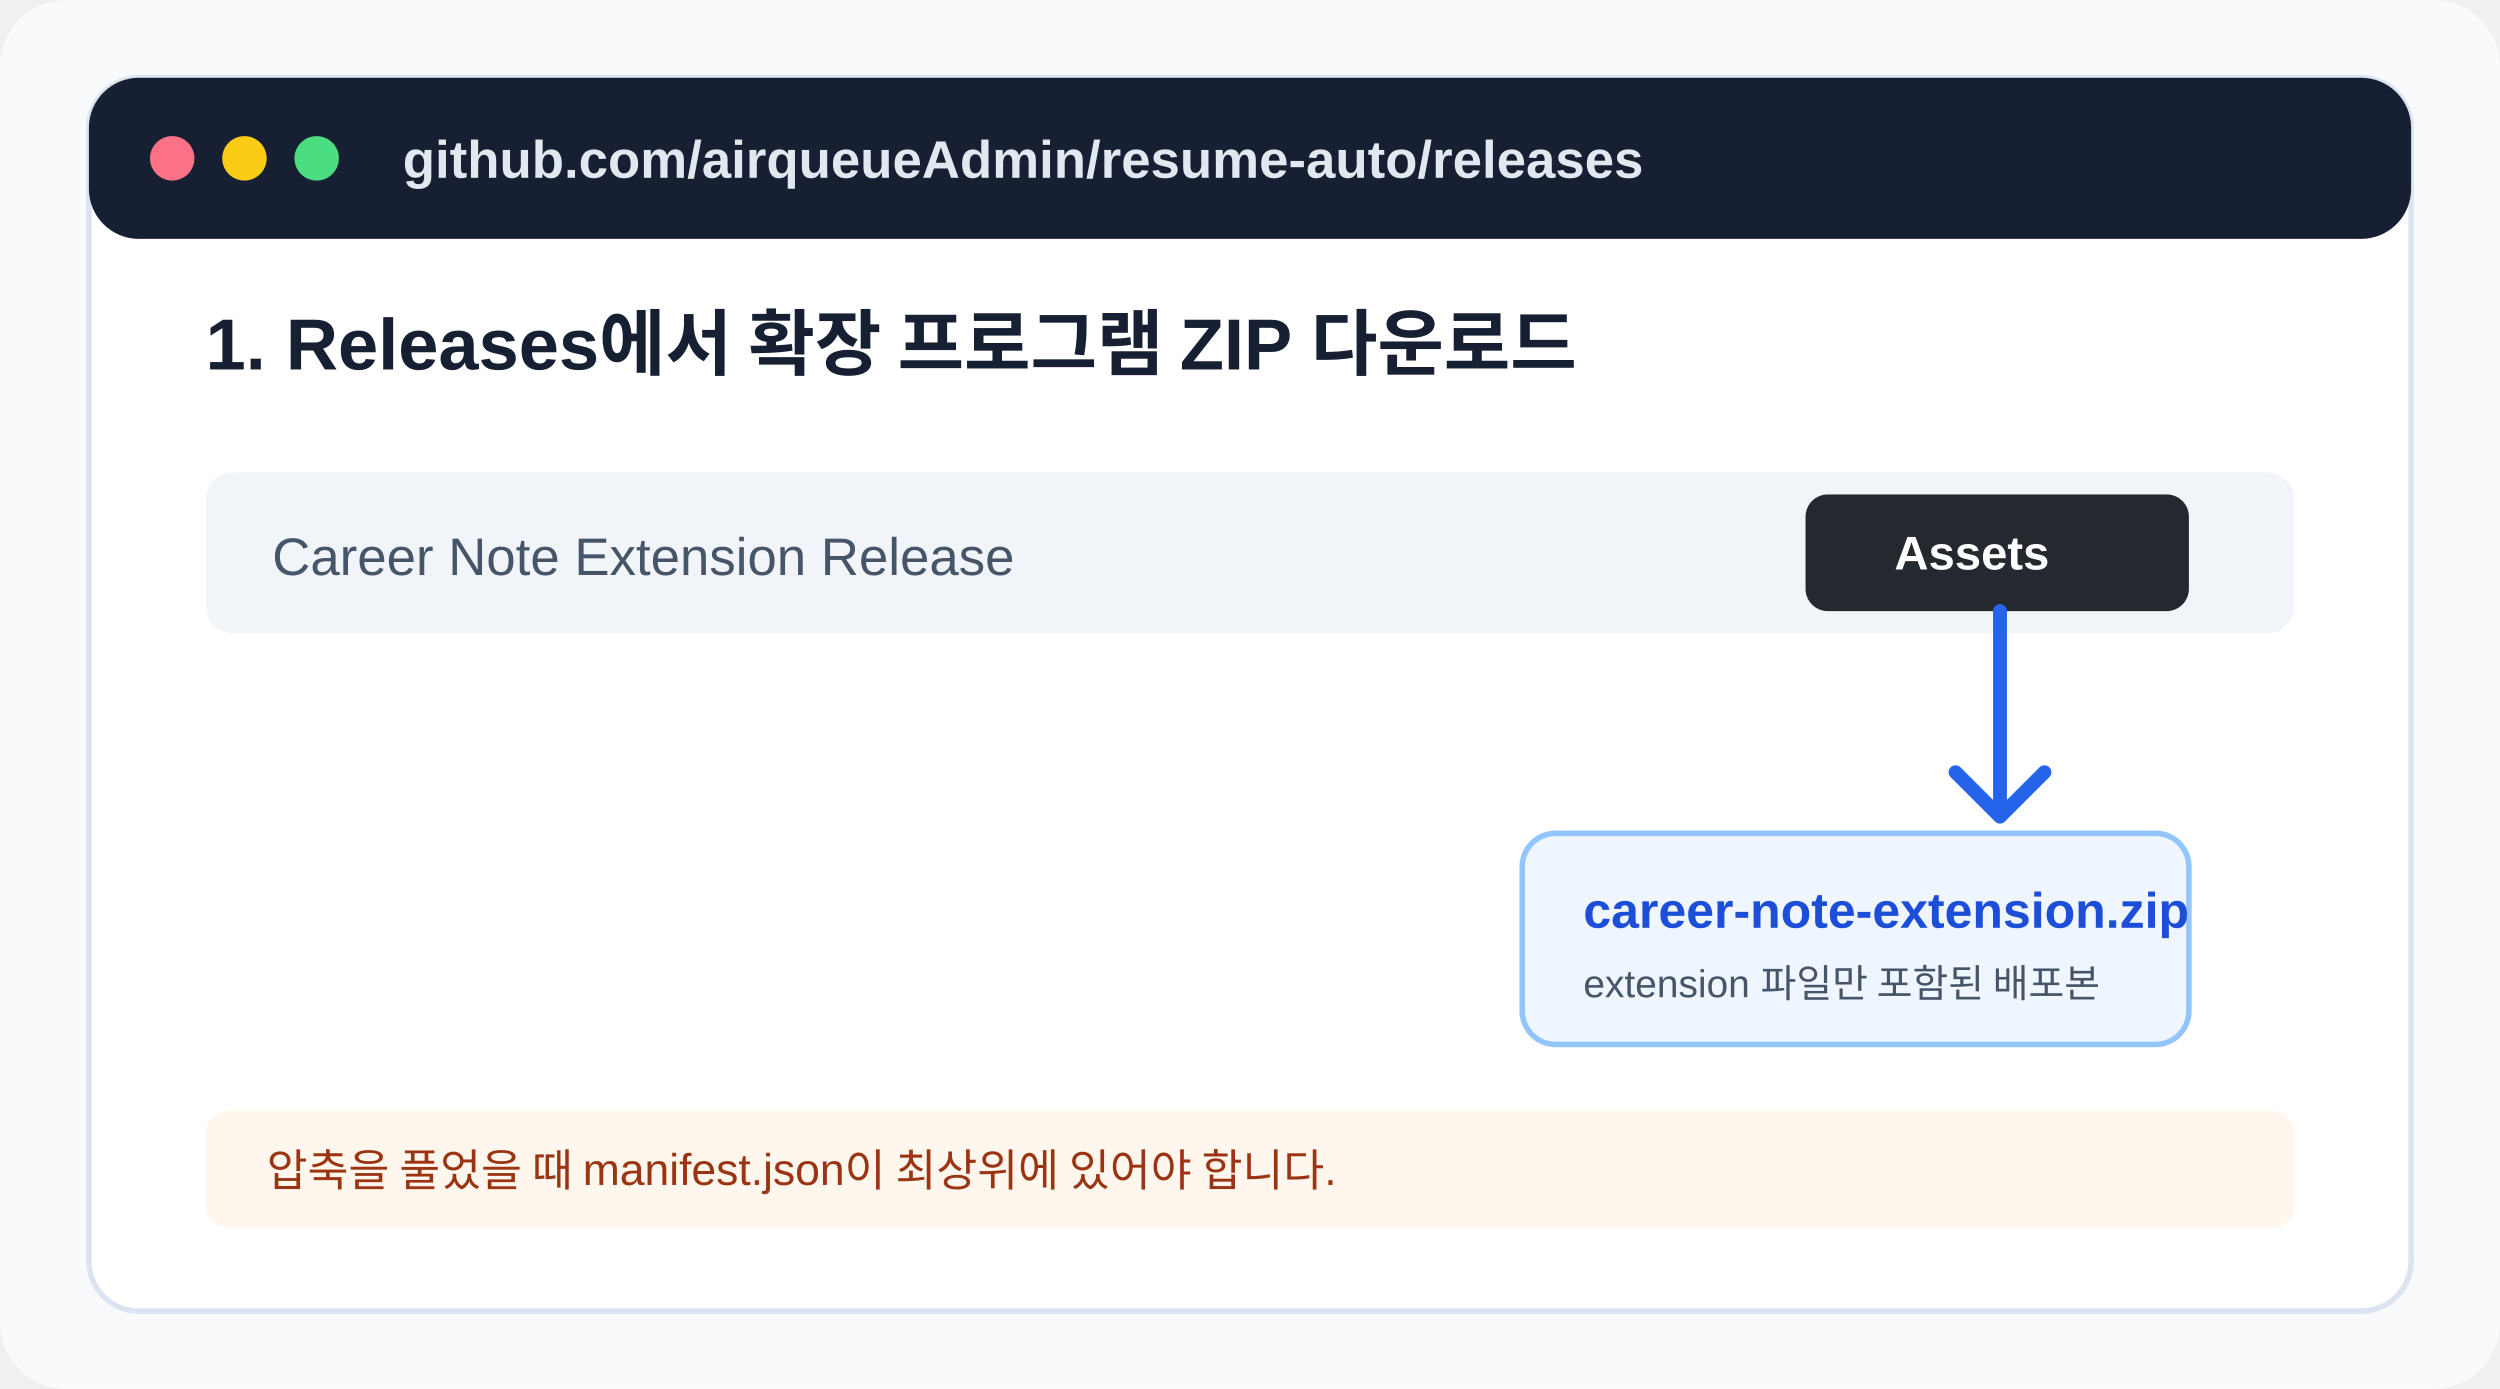
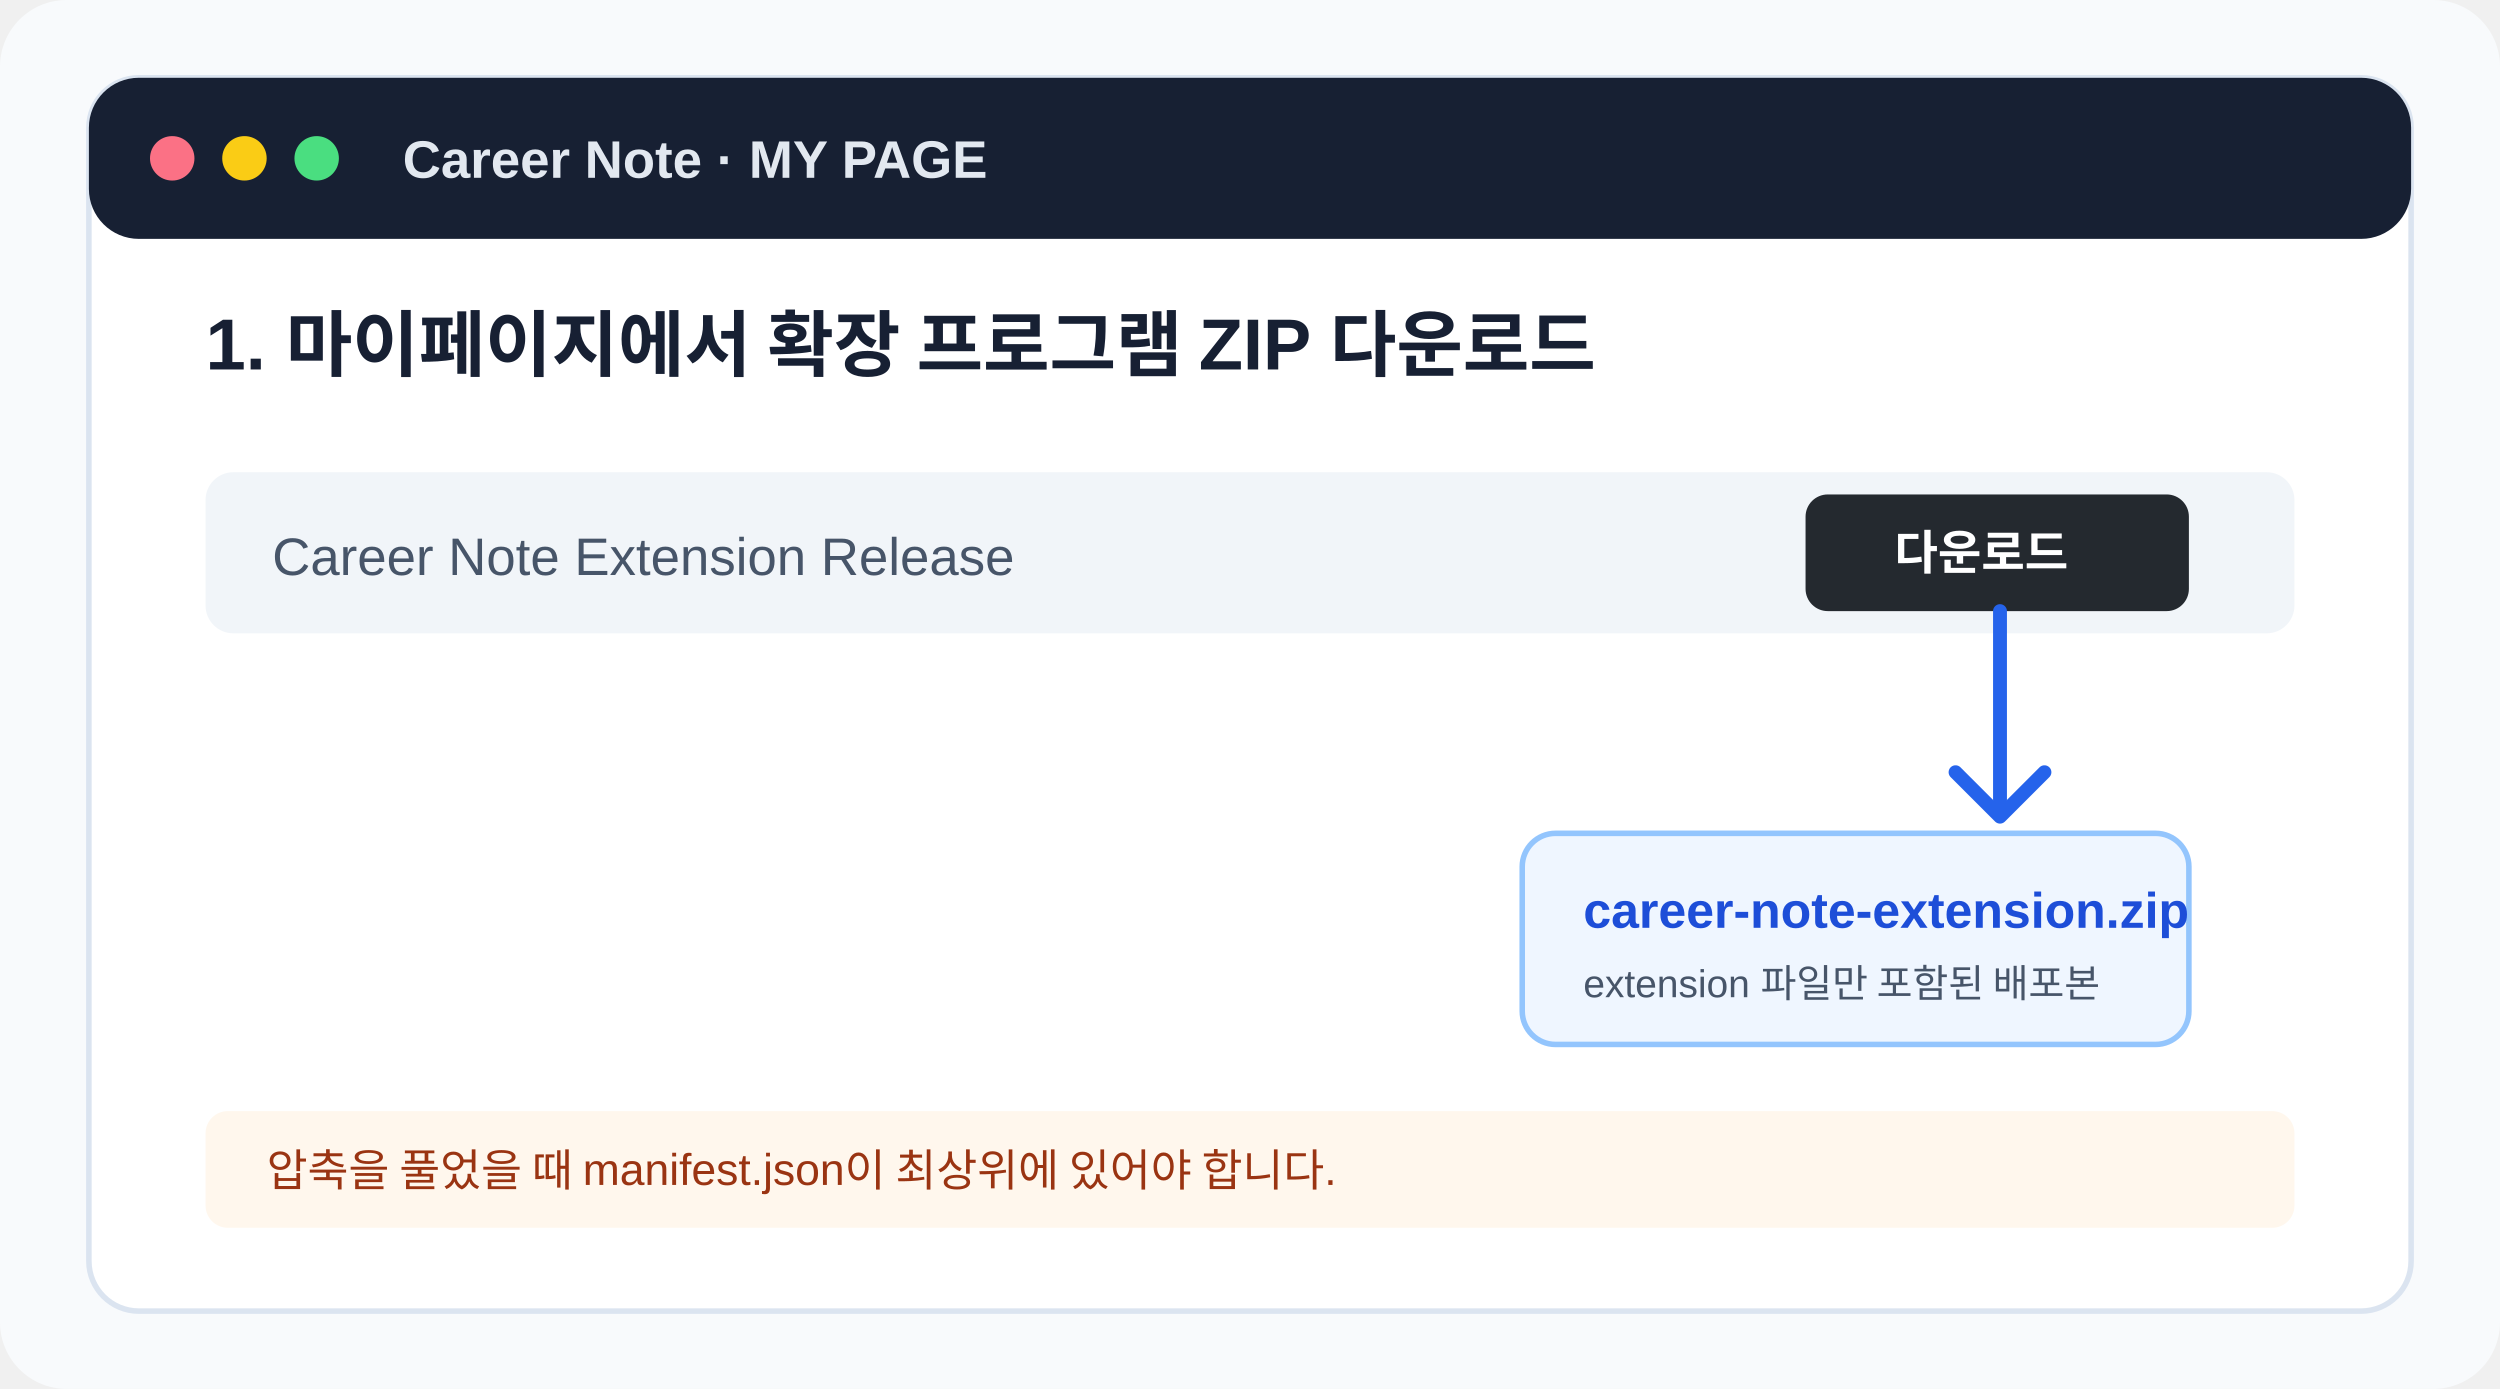
<svg xmlns="http://www.w3.org/2000/svg" width="900" height="500" viewBox="0 0 900 500" role="img" aria-labelledby="title desc">
  <rect width="900" height="500" rx="24" fill="#f8fafc" />
  <rect x="32" y="28" width="836" height="444" rx="18" fill="#ffffff" stroke="#dbe4f0" stroke-width="2" />
  <rect x="32" y="28" width="836" height="58" rx="18" fill="#172033" />
  <circle cx="62" cy="57" r="8" fill="#fb7185" />
  <circle cx="88" cy="57" r="8" fill="#facc15" />
  <circle cx="114" cy="57" r="8" fill="#4ade80" />
-   <text x="145" y="64" fill="#e2e8f0" font-family="Arial, sans-serif" font-size="19" font-weight="700">github.com/airqueueAdmin/resume-auto/releases</text>
-   <text x="74" y="133" fill="#172033" font-family="Arial, sans-serif" font-size="26" font-weight="700">1. Releases에서 확장 프로그램 ZIP 다운로드</text>
+   <text x="145" y="64" fill="#e2e8f0" font-family="Arial, sans-serif" font-size="19" font-weight="700">Career Note · MY PAGE</text>
+   <text x="74" y="133" fill="#172033" font-family="Arial, sans-serif" font-size="26" font-weight="700">1. 마이페이지에서 확장 프로그램 ZIP 다운로드</text>
  <rect x="74" y="170" width="752" height="58" rx="10" fill="#f1f5f9" />
  <text x="98" y="207" fill="#475569" font-family="Arial, sans-serif" font-size="19">Career Note Extension Release</text>
  <rect x="650" y="178" width="138" height="42" rx="8" fill="#24292f" />
-   <text x="682" y="205" fill="#ffffff" font-family="Arial, sans-serif" font-size="17" font-weight="700">Assets</text>
+   <text x="682" y="205" fill="#ffffff" font-family="Arial, sans-serif" font-size="17" font-weight="700">다운로드</text>
  <path d="M720 220 L720 292" stroke="#2563eb" stroke-width="5" stroke-linecap="round" />
  <path d="M704 278 L720 294 L736 278" fill="none" stroke="#2563eb" stroke-width="5" stroke-linecap="round" stroke-linejoin="round" />
  <rect x="548" y="300" width="240" height="76" rx="12" fill="#eff6ff" stroke="#93c5fd" stroke-width="2" />
  <text x="570" y="334" fill="#1d4ed8" font-family="Arial, sans-serif" font-size="18" font-weight="700">career-note-extension.zip</text>
  <text x="570" y="359" fill="#475569" font-family="Arial, sans-serif" font-size="14">extension 파일만 포함된 배포본</text>
  <rect x="74" y="400" width="752" height="42" rx="8" fill="#fff7ed" />
  <text x="96" y="427" fill="#9a3412" font-family="Arial, sans-serif" font-size="16">압축을 풀었을 때 manifest.json이 최상위에 있어야 합니다.</text>
</svg>
